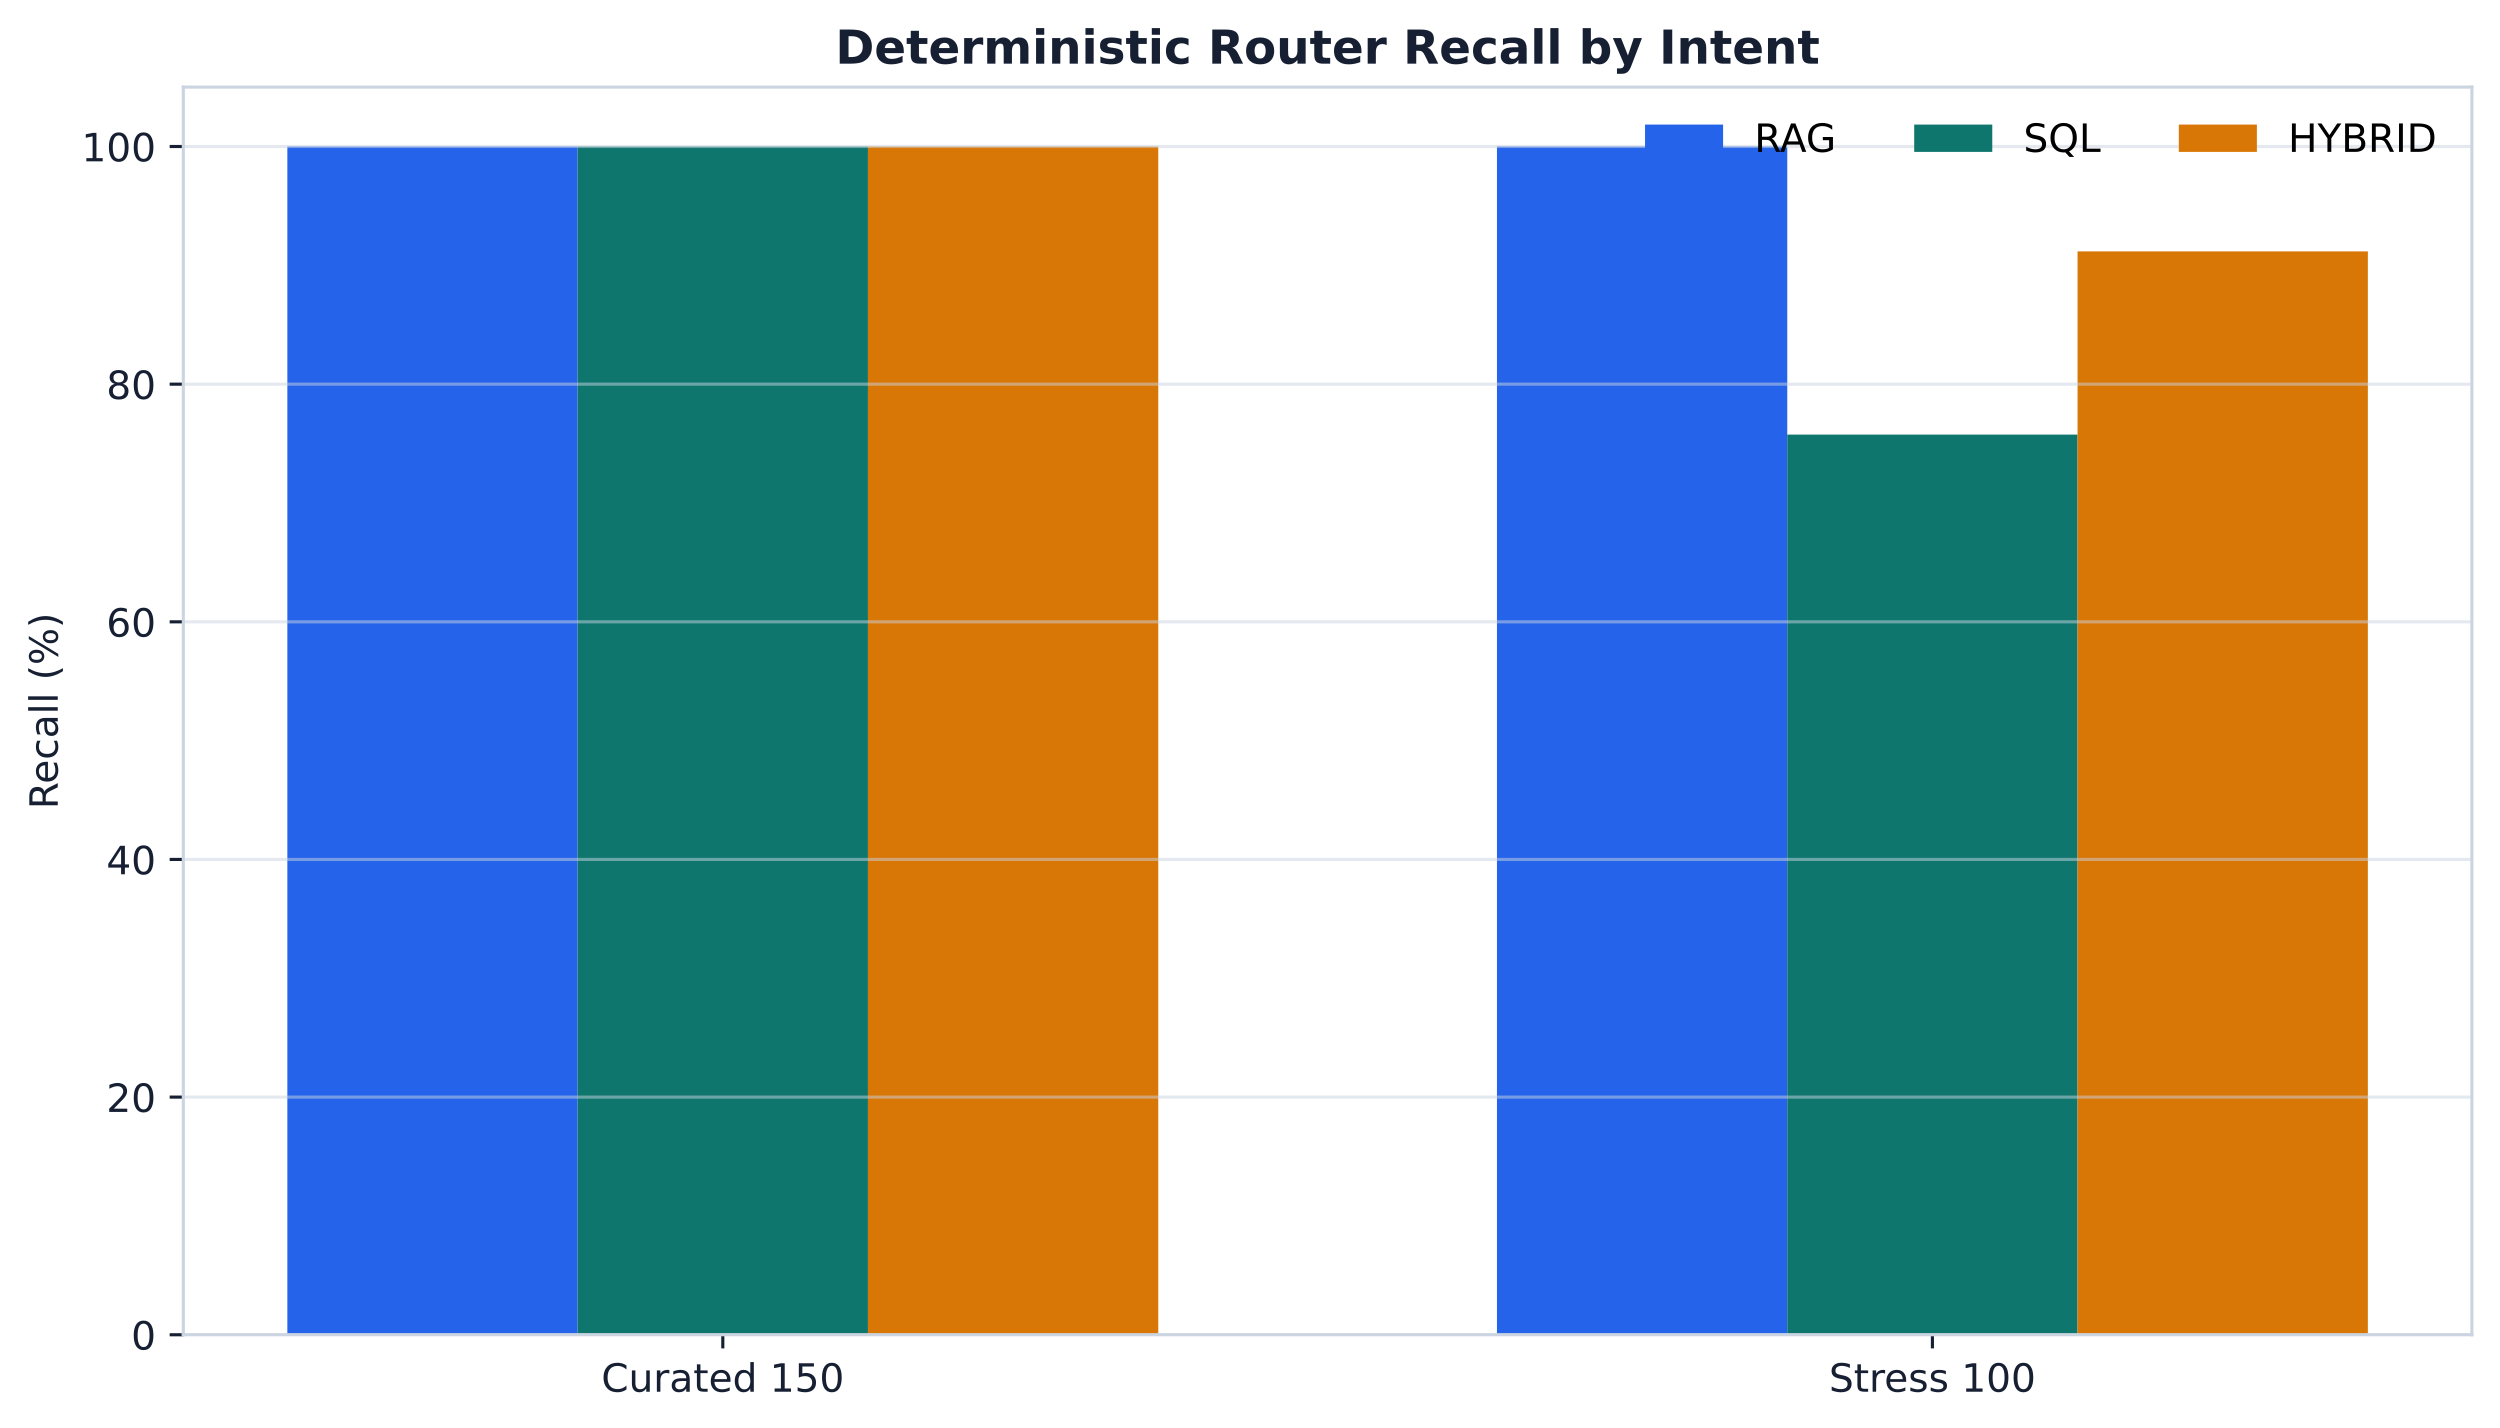
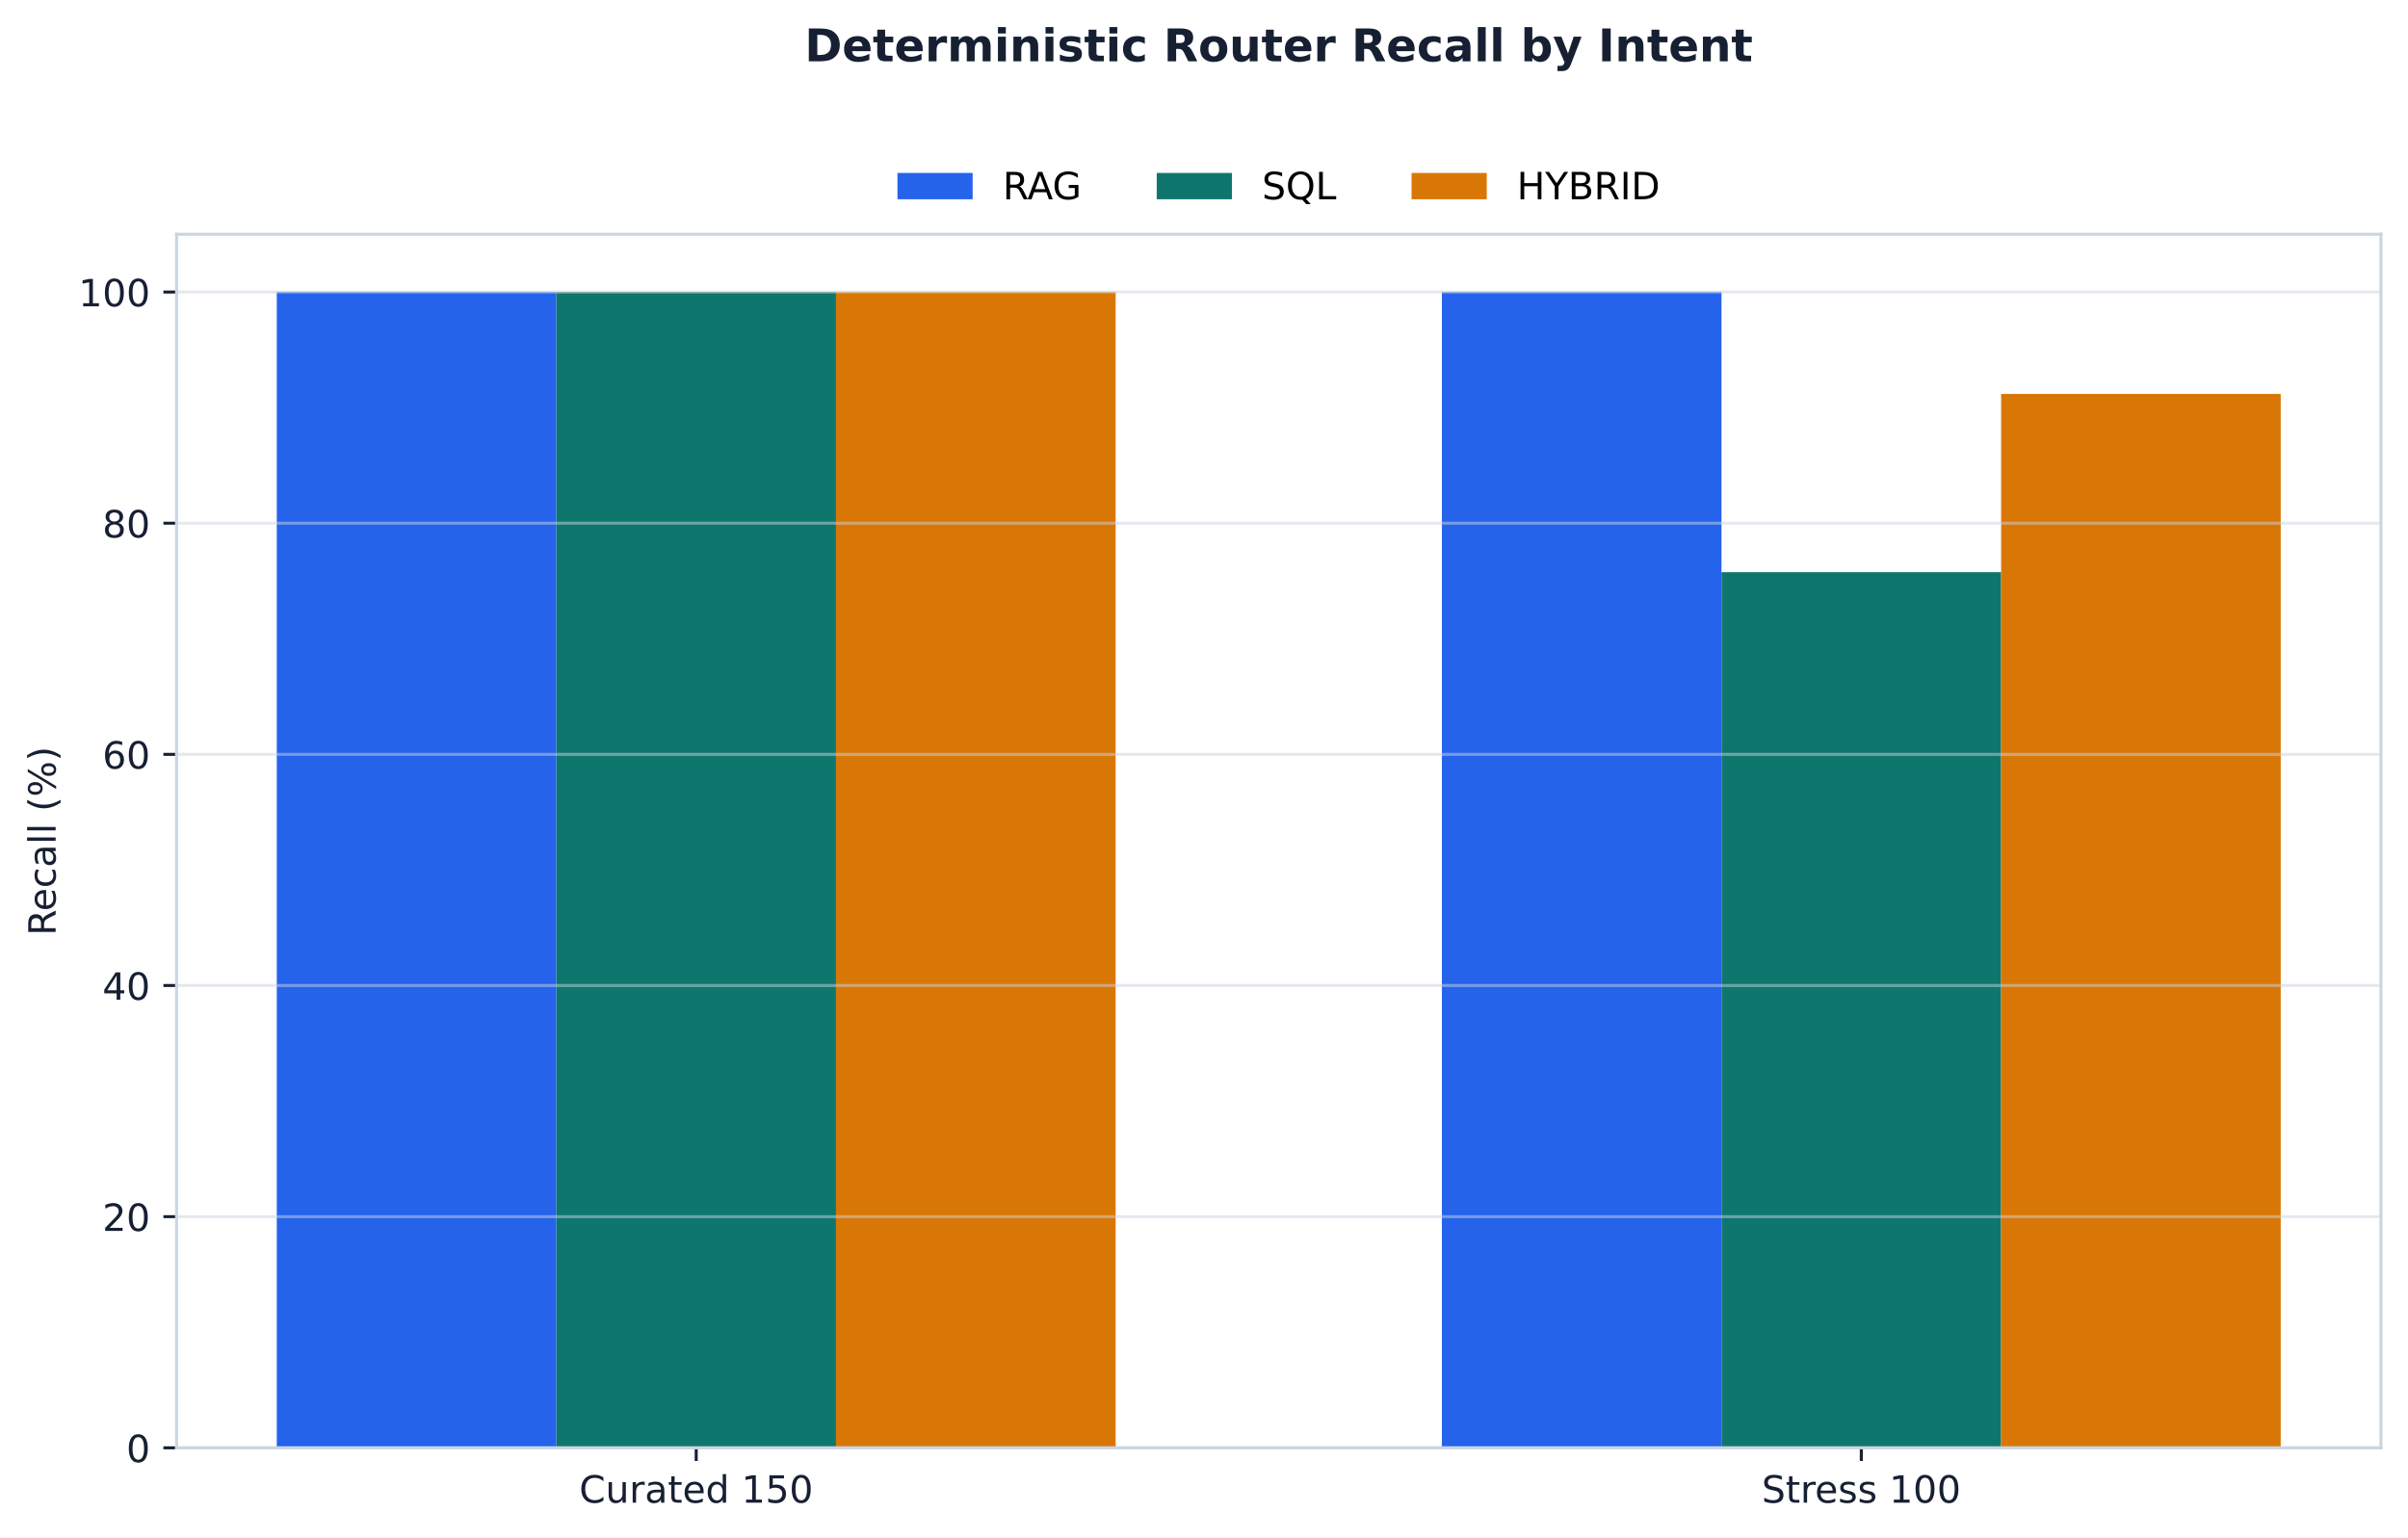
- <svg xmlns="http://www.w3.org/2000/svg" xmlns:xlink="http://www.w3.org/1999/xlink" width="640.496pt" height="365.836pt" viewBox="0 0 640.496 365.836" version="1.1">
+ <svg xmlns="http://www.w3.org/2000/svg" xmlns:xlink="http://www.w3.org/1999/xlink" width="640.496pt" height="409.036pt" viewBox="0 0 640.496 409.036" version="1.1">
  <defs>
    <style type="text/css">*{stroke-linejoin: round; stroke-linecap: butt}</style>
  </defs>
  <g id="figure_1">
    <g id="patch_1">
-       <path d="M 0 365.836 L 640.496 365.836 L 640.496 0 L 0 0 z " style="fill: #ffffff" />
+       <path d="M 0 409.036 L 640.496 409.036 L 640.496 0 L 0 0 z " style="fill: #ffffff" />
    </g>
    <g id="axes_1">
      <g id="patch_2">
-         <path d="M 46.966 341.958 L 633.296 341.958 L 633.296 22.318 L 46.966 22.318 z " style="fill: #ffffff" />
+         <path d="M 46.966 385.158 L 633.296 385.158 L 633.296 62.318 L 46.966 62.318 z " style="fill: #ffffff" />
      </g>
      <g id="patch_3">
-         <path d="M 73.617 341.958 L 147.993 341.958 L 147.993 37.539 L 73.617 37.539 z " clip-path="url(#pb98cc7bceb)" style="fill: #2563eb" />
+         <path d="M 73.617 385.158 L 147.993 385.158 L 147.993 77.691 L 73.617 77.691 z " clip-path="url(#pa3f3ffe18a)" style="fill: #2563eb" />
      </g>
      <g id="patch_4">
-         <path d="M 383.517 341.958 L 457.892 341.958 L 457.892 37.539 L 383.517 37.539 z " clip-path="url(#pb98cc7bceb)" style="fill: #2563eb" />
+         <path d="M 383.517 385.158 L 457.892 385.158 L 457.892 77.691 L 383.517 77.691 z " clip-path="url(#pa3f3ffe18a)" style="fill: #2563eb" />
      </g>
      <g id="patch_5">
-         <path d="M 147.993 341.958 L 222.369 341.958 L 222.369 37.539 L 147.993 37.539 z " clip-path="url(#pb98cc7bceb)" style="fill: #0f766e" />
+         <path d="M 147.993 385.158 L 222.369 385.158 L 222.369 77.691 L 147.993 77.691 z " clip-path="url(#pa3f3ffe18a)" style="fill: #0f766e" />
      </g>
      <g id="patch_6">
-         <path d="M 457.892 341.958 L 532.268 341.958 L 532.268 111.338 L 457.892 111.338 z " clip-path="url(#pb98cc7bceb)" style="fill: #0f766e" />
+         <path d="M 457.892 385.158 L 532.268 385.158 L 532.268 152.221 L 457.892 152.221 z " clip-path="url(#pa3f3ffe18a)" style="fill: #0f766e" />
      </g>
      <g id="patch_7">
-         <path d="M 222.369 341.958 L 296.745 341.958 L 296.745 37.539 L 222.369 37.539 z " clip-path="url(#pb98cc7bceb)" style="fill: #d97706" />
+         <path d="M 222.369 385.158 L 296.745 385.158 L 296.745 77.691 L 222.369 77.691 z " clip-path="url(#pa3f3ffe18a)" style="fill: #d97706" />
      </g>
      <g id="patch_8">
-         <path d="M 532.268 341.958 L 606.644 341.958 L 606.644 64.4 L 532.268 64.4 z " clip-path="url(#pb98cc7bceb)" style="fill: #d97706" />
+         <path d="M 532.268 385.158 L 606.644 385.158 L 606.644 104.81 L 532.268 104.81 z " clip-path="url(#pa3f3ffe18a)" style="fill: #d97706" />
      </g>
      <g id="matplotlib.axis_1">
        <g id="xtick_1">
          <g id="line2d_1">
            <defs>
-               <path id="mae0343222a" d="M 0 0 L 0 3.5 " style="stroke: #172033; stroke-width: 0.8" />
-             </defs>
-             <g>
-               <use xlink:href="#mae0343222a" x="185.181" y="341.958" style="fill: #172033; stroke: #172033; stroke-width: 0.8" />
+               <path id="m6cb4b1bf3e" d="M 0 0 L 0 3.5 " style="stroke: #172033; stroke-width: 0.8" />
+             </defs>
+             <g>
+               <use xlink:href="#m6cb4b1bf3e" x="185.181" y="385.158" style="fill: #172033; stroke: #172033; stroke-width: 0.8" />
            </g>
          </g>
          <g id="text_1">
-             <g style="fill: #172033" transform="translate(154.0574 356.5566) scale(0.1 -0.1)">
+             <g style="fill: #172033" transform="translate(154.0574 399.7566) scale(0.1 -0.1)">
              <defs>
                <path id="DejaVuSans-43" d="M 4122 4306 L 4122 3641 Q 3803 3938 3442 4084 Q 3081 4231 2675 4231 Q 1875 4231 1450 3742 Q 1025 3253 1025 2328 Q 1025 1406 1450 917 Q 1875 428 2675 428 Q 3081 428 3442 575 Q 3803 722 4122 1019 L 4122 359 Q 3791 134 3420 21 Q 3050 -91 2638 -91 Q 1578 -91 968 557 Q 359 1206 359 2328 Q 359 3453 968 4101 Q 1578 4750 2638 4750 Q 3056 4750 3426 4639 Q 3797 4528 4122 4306 z " transform="scale(0.015625)" />
                <path id="DejaVuSans-75" d="M 544 1381 L 544 3500 L 1119 3500 L 1119 1403 Q 1119 906 1312 657 Q 1506 409 1894 409 Q 2359 409 2629 706 Q 2900 1003 2900 1516 L 2900 3500 L 3475 3500 L 3475 0 L 2900 0 L 2900 538 Q 2691 219 2414 64 Q 2138 -91 1772 -91 Q 1169 -91 856 284 Q 544 659 544 1381 z M 1991 3584 L 1991 3584 z " transform="scale(0.015625)" />
                <path id="DejaVuSans-72" d="M 2631 2963 Q 2534 3019 2420 3045 Q 2306 3072 2169 3072 Q 1681 3072 1420 2755 Q 1159 2438 1159 1844 L 1159 0 L 581 0 L 581 3500 L 1159 3500 L 1159 2956 Q 1341 3275 1631 3429 Q 1922 3584 2338 3584 Q 2397 3584 2469 3576 Q 2541 3569 2628 3553 L 2631 2963 z " transform="scale(0.015625)" />
                <path id="DejaVuSans-61" d="M 2194 1759 Q 1497 1759 1228 1600 Q 959 1441 959 1056 Q 959 750 1161 570 Q 1363 391 1709 391 Q 2188 391 2477 730 Q 2766 1069 2766 1631 L 2766 1759 L 2194 1759 z M 3341 1997 L 3341 0 L 2766 0 L 2766 531 Q 2569 213 2275 61 Q 1981 -91 1556 -91 Q 1019 -91 701 211 Q 384 513 384 1019 Q 384 1609 779 1909 Q 1175 2209 1959 2209 L 2766 2209 L 2766 2266 Q 2766 2663 2505 2880 Q 2244 3097 1772 3097 Q 1472 3097 1187 3025 Q 903 2953 641 2809 L 641 3341 Q 956 3463 1253 3523 Q 1550 3584 1831 3584 Q 2591 3584 2966 3190 Q 3341 2797 3341 1997 z " transform="scale(0.015625)" />
                <path id="DejaVuSans-74" d="M 1172 4494 L 1172 3500 L 2356 3500 L 2356 3053 L 1172 3053 L 1172 1153 Q 1172 725 1289 603 Q 1406 481 1766 481 L 2356 481 L 2356 0 L 1766 0 Q 1100 0 847 248 Q 594 497 594 1153 L 594 3053 L 172 3053 L 172 3500 L 594 3500 L 594 4494 L 1172 4494 z " transform="scale(0.015625)" />
                <path id="DejaVuSans-65" d="M 3597 1894 L 3597 1613 L 953 1613 Q 991 1019 1311 708 Q 1631 397 2203 397 Q 2534 397 2845 478 Q 3156 559 3463 722 L 3463 178 Q 3153 47 2828 -22 Q 2503 -91 2169 -91 Q 1331 -91 842 396 Q 353 884 353 1716 Q 353 2575 817 3079 Q 1281 3584 2069 3584 Q 2775 3584 3186 3129 Q 3597 2675 3597 1894 z M 3022 2063 Q 3016 2534 2758 2815 Q 2500 3097 2075 3097 Q 1594 3097 1305 2825 Q 1016 2553 972 2059 L 3022 2063 z " transform="scale(0.015625)" />
                <path id="DejaVuSans-64" d="M 2906 2969 L 2906 4863 L 3481 4863 L 3481 0 L 2906 0 L 2906 525 Q 2725 213 2448 61 Q 2172 -91 1784 -91 Q 1150 -91 751 415 Q 353 922 353 1747 Q 353 2572 751 3078 Q 1150 3584 1784 3584 Q 2172 3584 2448 3432 Q 2725 3281 2906 2969 z M 947 1747 Q 947 1113 1208 752 Q 1469 391 1925 391 Q 2381 391 2643 752 Q 2906 1113 2906 1747 Q 2906 2381 2643 2742 Q 2381 3103 1925 3103 Q 1469 3103 1208 2742 Q 947 2381 947 1747 z " transform="scale(0.015625)" />
                <path id="DejaVuSans-20" transform="scale(0.015625)" />
                <path id="DejaVuSans-31" d="M 794 531 L 1825 531 L 1825 4091 L 703 3866 L 703 4441 L 1819 4666 L 2450 4666 L 2450 531 L 3481 531 L 3481 0 L 794 0 L 794 531 z " transform="scale(0.015625)" />
                <path id="DejaVuSans-35" d="M 691 4666 L 3169 4666 L 3169 4134 L 1269 4134 L 1269 2991 Q 1406 3038 1543 3061 Q 1681 3084 1819 3084 Q 2600 3084 3056 2656 Q 3513 2228 3513 1497 Q 3513 744 3044 326 Q 2575 -91 1722 -91 Q 1428 -91 1123 -41 Q 819 9 494 109 L 494 744 Q 775 591 1075 516 Q 1375 441 1709 441 Q 2250 441 2565 725 Q 2881 1009 2881 1497 Q 2881 1984 2565 2268 Q 2250 2553 1709 2553 Q 1456 2553 1204 2497 Q 953 2441 691 2322 L 691 4666 z " transform="scale(0.015625)" />
                <path id="DejaVuSans-30" d="M 2034 4250 Q 1547 4250 1301 3770 Q 1056 3291 1056 2328 Q 1056 1369 1301 889 Q 1547 409 2034 409 Q 2525 409 2770 889 Q 3016 1369 3016 2328 Q 3016 3291 2770 3770 Q 2525 4250 2034 4250 z M 2034 4750 Q 2819 4750 3233 4129 Q 3647 3509 3647 2328 Q 3647 1150 3233 529 Q 2819 -91 2034 -91 Q 1250 -91 836 529 Q 422 1150 422 2328 Q 422 3509 836 4129 Q 1250 4750 2034 4750 z " transform="scale(0.015625)" />
              </defs>
              <use xlink:href="#DejaVuSans-43" />
              <use xlink:href="#DejaVuSans-75" transform="translate(69.82422 0)" />
              <use xlink:href="#DejaVuSans-72" transform="translate(133.2031 0)" />
              <use xlink:href="#DejaVuSans-61" transform="translate(174.3164 0)" />
              <use xlink:href="#DejaVuSans-74" transform="translate(235.5957 0)" />
              <use xlink:href="#DejaVuSans-65" transform="translate(274.8047 0)" />
              <use xlink:href="#DejaVuSans-64" transform="translate(336.3281 0)" />
              <use xlink:href="#DejaVuSans-20" transform="translate(399.8047 0)" />
              <use xlink:href="#DejaVuSans-31" transform="translate(431.5918 0)" />
              <use xlink:href="#DejaVuSans-35" transform="translate(495.2148 0)" />
              <use xlink:href="#DejaVuSans-30" transform="translate(558.8379 0)" />
            </g>
          </g>
        </g>
        <g id="xtick_2">
          <g id="line2d_2">
            <g>
-               <use xlink:href="#mae0343222a" x="495.08" y="341.958" style="fill: #172033; stroke: #172033; stroke-width: 0.8" />
+               <use xlink:href="#m6cb4b1bf3e" x="495.08" y="385.158" style="fill: #172033; stroke: #172033; stroke-width: 0.8" />
            </g>
          </g>
          <g id="text_2">
-             <g style="fill: #172033" transform="translate(468.5843 356.5566) scale(0.1 -0.1)">
+             <g style="fill: #172033" transform="translate(468.5843 399.7566) scale(0.1 -0.1)">
              <defs>
                <path id="DejaVuSans-53" d="M 3425 4513 L 3425 3897 Q 3066 4069 2747 4153 Q 2428 4238 2131 4238 Q 1616 4238 1336 4038 Q 1056 3838 1056 3469 Q 1056 3159 1242 3001 Q 1428 2844 1947 2747 L 2328 2669 Q 3034 2534 3370 2195 Q 3706 1856 3706 1288 Q 3706 609 3251 259 Q 2797 -91 1919 -91 Q 1588 -91 1214 -16 Q 841 59 441 206 L 441 856 Q 825 641 1194 531 Q 1563 422 1919 422 Q 2459 422 2753 634 Q 3047 847 3047 1241 Q 3047 1584 2836 1778 Q 2625 1972 2144 2069 L 1759 2144 Q 1053 2284 737 2584 Q 422 2884 422 3419 Q 422 4038 858 4394 Q 1294 4750 2059 4750 Q 2388 4750 2728 4690 Q 3069 4631 3425 4513 z " transform="scale(0.015625)" />
                <path id="DejaVuSans-73" d="M 2834 3397 L 2834 2853 Q 2591 2978 2328 3040 Q 2066 3103 1784 3103 Q 1356 3103 1142 2972 Q 928 2841 928 2578 Q 928 2378 1081 2264 Q 1234 2150 1697 2047 L 1894 2003 Q 2506 1872 2764 1633 Q 3022 1394 3022 966 Q 3022 478 2636 193 Q 2250 -91 1575 -91 Q 1294 -91 989 -36 Q 684 19 347 128 L 347 722 Q 666 556 975 473 Q 1284 391 1588 391 Q 1994 391 2212 530 Q 2431 669 2431 922 Q 2431 1156 2273 1281 Q 2116 1406 1581 1522 L 1381 1569 Q 847 1681 609 1914 Q 372 2147 372 2553 Q 372 3047 722 3315 Q 1072 3584 1716 3584 Q 2034 3584 2315 3537 Q 2597 3491 2834 3397 z " transform="scale(0.015625)" />
              </defs>
              <use xlink:href="#DejaVuSans-53" />
              <use xlink:href="#DejaVuSans-74" transform="translate(63.47656 0)" />
              <use xlink:href="#DejaVuSans-72" transform="translate(102.6855 0)" />
              <use xlink:href="#DejaVuSans-65" transform="translate(141.5488 0)" />
              <use xlink:href="#DejaVuSans-73" transform="translate(203.0723 0)" />
              <use xlink:href="#DejaVuSans-73" transform="translate(255.1719 0)" />
              <use xlink:href="#DejaVuSans-20" transform="translate(307.2715 0)" />
              <use xlink:href="#DejaVuSans-31" transform="translate(339.0586 0)" />
              <use xlink:href="#DejaVuSans-30" transform="translate(402.6816 0)" />
              <use xlink:href="#DejaVuSans-30" transform="translate(466.3047 0)" />
            </g>
          </g>
        </g>
      </g>
      <g id="matplotlib.axis_2">
        <g id="ytick_1">
          <g id="line2d_3">
-             <path d="M 46.966 341.958 L 633.296 341.958 " clip-path="url(#pb98cc7bceb)" style="fill: none; stroke: #cbd5e1; stroke-opacity: 0.5; stroke-width: 0.8; stroke-linecap: square" />
+             <path d="M 46.966 385.158 L 633.296 385.158 " clip-path="url(#pa3f3ffe18a)" style="fill: none; stroke: #cbd5e1; stroke-opacity: 0.5; stroke-width: 0.8; stroke-linecap: square" />
          </g>
          <g id="line2d_4">
            <defs>
-               <path id="md57a89ed5d" d="M 0 0 L -3.5 0 " style="stroke: #172033; stroke-width: 0.8" />
-             </defs>
-             <g>
-               <use xlink:href="#md57a89ed5d" x="46.966" y="341.958" style="fill: #172033; stroke: #172033; stroke-width: 0.8" />
+               <path id="m1663708de5" d="M 0 0 L -3.5 0 " style="stroke: #172033; stroke-width: 0.8" />
+             </defs>
+             <g>
+               <use xlink:href="#m1663708de5" x="46.966" y="385.158" style="fill: #172033; stroke: #172033; stroke-width: 0.8" />
            </g>
          </g>
          <g id="text_3">
-             <g style="fill: #172033" transform="translate(33.60312 345.7573) scale(0.1 -0.1)">
+             <g style="fill: #172033" transform="translate(33.60312 388.9573) scale(0.1 -0.1)">
              <use xlink:href="#DejaVuSans-30" />
            </g>
          </g>
        </g>
        <g id="ytick_2">
          <g id="line2d_5">
-             <path d="M 46.966 281.074 L 633.296 281.074 " clip-path="url(#pb98cc7bceb)" style="fill: none; stroke: #cbd5e1; stroke-opacity: 0.5; stroke-width: 0.8; stroke-linecap: square" />
+             <path d="M 46.966 323.665 L 633.296 323.665 " clip-path="url(#pa3f3ffe18a)" style="fill: none; stroke: #cbd5e1; stroke-opacity: 0.5; stroke-width: 0.8; stroke-linecap: square" />
          </g>
          <g id="line2d_6">
            <g>
-               <use xlink:href="#md57a89ed5d" x="46.966" y="281.074" style="fill: #172033; stroke: #172033; stroke-width: 0.8" />
+               <use xlink:href="#m1663708de5" x="46.966" y="323.665" style="fill: #172033; stroke: #172033; stroke-width: 0.8" />
            </g>
          </g>
          <g id="text_4">
-             <g style="fill: #172033" transform="translate(27.24063 284.8735) scale(0.1 -0.1)">
+             <g style="fill: #172033" transform="translate(27.24063 327.464) scale(0.1 -0.1)">
              <defs>
                <path id="DejaVuSans-32" d="M 1228 531 L 3431 531 L 3431 0 L 469 0 L 469 531 Q 828 903 1448 1529 Q 2069 2156 2228 2338 Q 2531 2678 2651 2914 Q 2772 3150 2772 3378 Q 2772 3750 2511 3984 Q 2250 4219 1831 4219 Q 1534 4219 1204 4116 Q 875 4013 500 3803 L 500 4441 Q 881 4594 1212 4672 Q 1544 4750 1819 4750 Q 2544 4750 2975 4387 Q 3406 4025 3406 3419 Q 3406 3131 3298 2873 Q 3191 2616 2906 2266 Q 2828 2175 2409 1742 Q 1991 1309 1228 531 z " transform="scale(0.015625)" />
              </defs>
              <use xlink:href="#DejaVuSans-32" />
              <use xlink:href="#DejaVuSans-30" transform="translate(63.62305 0)" />
            </g>
          </g>
        </g>
        <g id="ytick_3">
          <g id="line2d_7">
-             <path d="M 46.966 220.191 L 633.296 220.191 " clip-path="url(#pb98cc7bceb)" style="fill: none; stroke: #cbd5e1; stroke-opacity: 0.5; stroke-width: 0.8; stroke-linecap: square" />
+             <path d="M 46.966 262.171 L 633.296 262.171 " clip-path="url(#pa3f3ffe18a)" style="fill: none; stroke: #cbd5e1; stroke-opacity: 0.5; stroke-width: 0.8; stroke-linecap: square" />
          </g>
          <g id="line2d_8">
            <g>
-               <use xlink:href="#md57a89ed5d" x="46.966" y="220.191" style="fill: #172033; stroke: #172033; stroke-width: 0.8" />
+               <use xlink:href="#m1663708de5" x="46.966" y="262.171" style="fill: #172033; stroke: #172033; stroke-width: 0.8" />
            </g>
          </g>
          <g id="text_5">
-             <g style="fill: #172033" transform="translate(27.24063 223.9897) scale(0.1 -0.1)">
+             <g style="fill: #172033" transform="translate(27.24063 265.9707) scale(0.1 -0.1)">
              <defs>
                <path id="DejaVuSans-34" d="M 2419 4116 L 825 1625 L 2419 1625 L 2419 4116 z M 2253 4666 L 3047 4666 L 3047 1625 L 3713 1625 L 3713 1100 L 3047 1100 L 3047 0 L 2419 0 L 2419 1100 L 313 1100 L 313 1709 L 2253 4666 z " transform="scale(0.015625)" />
              </defs>
              <use xlink:href="#DejaVuSans-34" />
              <use xlink:href="#DejaVuSans-30" transform="translate(63.62305 0)" />
            </g>
          </g>
        </g>
        <g id="ytick_4">
          <g id="line2d_9">
-             <path d="M 46.966 159.307 L 633.296 159.307 " clip-path="url(#pb98cc7bceb)" style="fill: none; stroke: #cbd5e1; stroke-opacity: 0.5; stroke-width: 0.8; stroke-linecap: square" />
+             <path d="M 46.966 200.678 L 633.296 200.678 " clip-path="url(#pa3f3ffe18a)" style="fill: none; stroke: #cbd5e1; stroke-opacity: 0.5; stroke-width: 0.8; stroke-linecap: square" />
          </g>
          <g id="line2d_10">
            <g>
-               <use xlink:href="#md57a89ed5d" x="46.966" y="159.307" style="fill: #172033; stroke: #172033; stroke-width: 0.8" />
+               <use xlink:href="#m1663708de5" x="46.966" y="200.678" style="fill: #172033; stroke: #172033; stroke-width: 0.8" />
            </g>
          </g>
          <g id="text_6">
-             <g style="fill: #172033" transform="translate(27.24063 163.1059) scale(0.1 -0.1)">
+             <g style="fill: #172033" transform="translate(27.24063 204.4773) scale(0.1 -0.1)">
              <defs>
                <path id="DejaVuSans-36" d="M 2113 2584 Q 1688 2584 1439 2293 Q 1191 2003 1191 1497 Q 1191 994 1439 701 Q 1688 409 2113 409 Q 2538 409 2786 701 Q 3034 994 3034 1497 Q 3034 2003 2786 2293 Q 2538 2584 2113 2584 z M 3366 4563 L 3366 3988 Q 3128 4100 2886 4159 Q 2644 4219 2406 4219 Q 1781 4219 1451 3797 Q 1122 3375 1075 2522 Q 1259 2794 1537 2939 Q 1816 3084 2150 3084 Q 2853 3084 3261 2657 Q 3669 2231 3669 1497 Q 3669 778 3244 343 Q 2819 -91 2113 -91 Q 1303 -91 875 529 Q 447 1150 447 2328 Q 447 3434 972 4092 Q 1497 4750 2381 4750 Q 2619 4750 2861 4703 Q 3103 4656 3366 4563 z " transform="scale(0.015625)" />
              </defs>
              <use xlink:href="#DejaVuSans-36" />
              <use xlink:href="#DejaVuSans-30" transform="translate(63.62305 0)" />
            </g>
          </g>
        </g>
        <g id="ytick_5">
          <g id="line2d_11">
-             <path d="M 46.966 98.423 L 633.296 98.423 " clip-path="url(#pb98cc7bceb)" style="fill: none; stroke: #cbd5e1; stroke-opacity: 0.5; stroke-width: 0.8; stroke-linecap: square" />
+             <path d="M 46.966 139.185 L 633.296 139.185 " clip-path="url(#pa3f3ffe18a)" style="fill: none; stroke: #cbd5e1; stroke-opacity: 0.5; stroke-width: 0.8; stroke-linecap: square" />
          </g>
          <g id="line2d_12">
            <g>
-               <use xlink:href="#md57a89ed5d" x="46.966" y="98.423" style="fill: #172033; stroke: #172033; stroke-width: 0.8" />
+               <use xlink:href="#m1663708de5" x="46.966" y="139.185" style="fill: #172033; stroke: #172033; stroke-width: 0.8" />
            </g>
          </g>
          <g id="text_7">
-             <g style="fill: #172033" transform="translate(27.24063 102.2221) scale(0.1 -0.1)">
+             <g style="fill: #172033" transform="translate(27.24063 142.984) scale(0.1 -0.1)">
              <defs>
                <path id="DejaVuSans-38" d="M 2034 2216 Q 1584 2216 1326 1975 Q 1069 1734 1069 1313 Q 1069 891 1326 650 Q 1584 409 2034 409 Q 2484 409 2743 651 Q 3003 894 3003 1313 Q 3003 1734 2745 1975 Q 2488 2216 2034 2216 z M 1403 2484 Q 997 2584 770 2862 Q 544 3141 544 3541 Q 544 4100 942 4425 Q 1341 4750 2034 4750 Q 2731 4750 3128 4425 Q 3525 4100 3525 3541 Q 3525 3141 3298 2862 Q 3072 2584 2669 2484 Q 3125 2378 3379 2068 Q 3634 1759 3634 1313 Q 3634 634 3220 271 Q 2806 -91 2034 -91 Q 1263 -91 848 271 Q 434 634 434 1313 Q 434 1759 690 2068 Q 947 2378 1403 2484 z M 1172 3481 Q 1172 3119 1398 2916 Q 1625 2713 2034 2713 Q 2441 2713 2670 2916 Q 2900 3119 2900 3481 Q 2900 3844 2670 4047 Q 2441 4250 2034 4250 Q 1625 4250 1398 4047 Q 1172 3844 1172 3481 z " transform="scale(0.015625)" />
              </defs>
              <use xlink:href="#DejaVuSans-38" />
              <use xlink:href="#DejaVuSans-30" transform="translate(63.62305 0)" />
            </g>
          </g>
        </g>
        <g id="ytick_6">
          <g id="line2d_13">
-             <path d="M 46.966 37.539 L 633.296 37.539 " clip-path="url(#pb98cc7bceb)" style="fill: none; stroke: #cbd5e1; stroke-opacity: 0.5; stroke-width: 0.8; stroke-linecap: square" />
+             <path d="M 46.966 77.691 L 633.296 77.691 " clip-path="url(#pa3f3ffe18a)" style="fill: none; stroke: #cbd5e1; stroke-opacity: 0.5; stroke-width: 0.8; stroke-linecap: square" />
          </g>
          <g id="line2d_14">
            <g>
-               <use xlink:href="#md57a89ed5d" x="46.966" y="37.539" style="fill: #172033; stroke: #172033; stroke-width: 0.8" />
+               <use xlink:href="#m1663708de5" x="46.966" y="77.691" style="fill: #172033; stroke: #172033; stroke-width: 0.8" />
            </g>
          </g>
          <g id="text_8">
-             <g style="fill: #172033" transform="translate(20.87813 41.3383) scale(0.1 -0.1)">
+             <g style="fill: #172033" transform="translate(20.87813 81.49068) scale(0.1 -0.1)">
              <use xlink:href="#DejaVuSans-31" />
              <use xlink:href="#DejaVuSans-30" transform="translate(63.62305 0)" />
              <use xlink:href="#DejaVuSans-30" transform="translate(127.2461 0)" />
            </g>
          </g>
        </g>
        <g id="text_9">
-           <g style="fill: #172033" transform="translate(14.79844 207.2967) rotate(-90) scale(0.1 -0.1)">
+           <g style="fill: #172033" transform="translate(14.79844 248.8967) rotate(-90) scale(0.1 -0.1)">
            <defs>
              <path id="DejaVuSans-52" d="M 2841 2188 Q 3044 2119 3236 1894 Q 3428 1669 3622 1275 L 4263 0 L 3584 0 L 2988 1197 Q 2756 1666 2539 1819 Q 2322 1972 1947 1972 L 1259 1972 L 1259 0 L 628 0 L 628 4666 L 2053 4666 Q 2853 4666 3247 4331 Q 3641 3997 3641 3322 Q 3641 2881 3436 2590 Q 3231 2300 2841 2188 z M 1259 4147 L 1259 2491 L 2053 2491 Q 2509 2491 2742 2702 Q 2975 2913 2975 3322 Q 2975 3731 2742 3939 Q 2509 4147 2053 4147 L 1259 4147 z " transform="scale(0.015625)" />
              <path id="DejaVuSans-63" d="M 3122 3366 L 3122 2828 Q 2878 2963 2633 3030 Q 2388 3097 2138 3097 Q 1578 3097 1268 2742 Q 959 2388 959 1747 Q 959 1106 1268 751 Q 1578 397 2138 397 Q 2388 397 2633 464 Q 2878 531 3122 666 L 3122 134 Q 2881 22 2623 -34 Q 2366 -91 2075 -91 Q 1284 -91 818 406 Q 353 903 353 1747 Q 353 2603 823 3093 Q 1294 3584 2113 3584 Q 2378 3584 2631 3529 Q 2884 3475 3122 3366 z " transform="scale(0.015625)" />
              <path id="DejaVuSans-6c" d="M 603 4863 L 1178 4863 L 1178 0 L 603 0 L 603 4863 z " transform="scale(0.015625)" />
              <path id="DejaVuSans-28" d="M 1984 4856 Q 1566 4138 1362 3434 Q 1159 2731 1159 2009 Q 1159 1288 1364 580 Q 1569 -128 1984 -844 L 1484 -844 Q 1016 -109 783 600 Q 550 1309 550 2009 Q 550 2706 781 3412 Q 1013 4119 1484 4856 L 1984 4856 z " transform="scale(0.015625)" />
              <path id="DejaVuSans-25" d="M 4653 2053 Q 4381 2053 4226 1822 Q 4072 1591 4072 1178 Q 4072 772 4226 539 Q 4381 306 4653 306 Q 4919 306 5073 539 Q 5228 772 5228 1178 Q 5228 1588 5073 1820 Q 4919 2053 4653 2053 z M 4653 2450 Q 5147 2450 5437 2106 Q 5728 1763 5728 1178 Q 5728 594 5436 251 Q 5144 -91 4653 -91 Q 4153 -91 3862 251 Q 3572 594 3572 1178 Q 3572 1766 3864 2108 Q 4156 2450 4653 2450 z M 1428 4353 Q 1159 4353 1004 4120 Q 850 3888 850 3481 Q 850 3069 1003 2837 Q 1156 2606 1428 2606 Q 1700 2606 1854 2837 Q 2009 3069 2009 3481 Q 2009 3884 1853 4118 Q 1697 4353 1428 4353 z M 4250 4750 L 4750 4750 L 1831 -91 L 1331 -91 L 4250 4750 z M 1428 4750 Q 1922 4750 2215 4408 Q 2509 4066 2509 3481 Q 2509 2891 2217 2550 Q 1925 2209 1428 2209 Q 931 2209 642 2551 Q 353 2894 353 3481 Q 353 4063 643 4406 Q 934 4750 1428 4750 z " transform="scale(0.015625)" />
              <path id="DejaVuSans-29" d="M 513 4856 L 1013 4856 Q 1481 4119 1714 3412 Q 1947 2706 1947 2009 Q 1947 1309 1714 600 Q 1481 -109 1013 -844 L 513 -844 Q 928 -128 1133 580 Q 1338 1288 1338 2009 Q 1338 2731 1133 3434 Q 928 4138 513 4856 z " transform="scale(0.015625)" />
            </defs>
            <use xlink:href="#DejaVuSans-52" />
            <use xlink:href="#DejaVuSans-65" transform="translate(64.98242 0)" />
            <use xlink:href="#DejaVuSans-63" transform="translate(126.5059 0)" />
            <use xlink:href="#DejaVuSans-61" transform="translate(181.4863 0)" />
            <use xlink:href="#DejaVuSans-6c" transform="translate(242.7656 0)" />
            <use xlink:href="#DejaVuSans-6c" transform="translate(270.5488 0)" />
            <use xlink:href="#DejaVuSans-20" transform="translate(298.332 0)" />
            <use xlink:href="#DejaVuSans-28" transform="translate(330.1191 0)" />
            <use xlink:href="#DejaVuSans-25" transform="translate(369.1328 0)" />
            <use xlink:href="#DejaVuSans-29" transform="translate(464.1523 0)" />
          </g>
        </g>
      </g>
      <g id="patch_9">
-         <path d="M 46.966 341.958 L 46.966 22.318 " style="fill: none; stroke: #cbd5e1; stroke-width: 0.8; stroke-linejoin: miter; stroke-linecap: square" />
+         <path d="M 46.966 385.158 L 46.966 62.318 " style="fill: none; stroke: #cbd5e1; stroke-width: 0.8; stroke-linejoin: miter; stroke-linecap: square" />
      </g>
      <g id="patch_10">
-         <path d="M 633.296 341.958 L 633.296 22.318 " style="fill: none; stroke: #cbd5e1; stroke-width: 0.8; stroke-linejoin: miter; stroke-linecap: square" />
+         <path d="M 633.296 385.158 L 633.296 62.318 " style="fill: none; stroke: #cbd5e1; stroke-width: 0.8; stroke-linejoin: miter; stroke-linecap: square" />
      </g>
      <g id="patch_11">
-         <path d="M 46.966 341.958 L 633.296 341.958 " style="fill: none; stroke: #cbd5e1; stroke-width: 0.8; stroke-linejoin: miter; stroke-linecap: square" />
+         <path d="M 46.966 385.158 L 633.296 385.158 " style="fill: none; stroke: #cbd5e1; stroke-width: 0.8; stroke-linejoin: miter; stroke-linecap: square" />
      </g>
      <g id="patch_12">
-         <path d="M 46.966 22.318 L 633.296 22.318 " style="fill: none; stroke: #cbd5e1; stroke-width: 0.8; stroke-linejoin: miter; stroke-linecap: square" />
+         <path d="M 46.966 62.318 L 633.296 62.318 " style="fill: none; stroke: #cbd5e1; stroke-width: 0.8; stroke-linejoin: miter; stroke-linecap: square" />
      </g>
      <g id="text_10">
        <g style="fill: #172033" transform="translate(214.0341 16.31812) scale(0.12 -0.12)">
          <defs>
            <path id="DejaVuSans-Bold-44" d="M 1791 3756 L 1791 909 L 2222 909 Q 2959 909 3348 1275 Q 3738 1641 3738 2338 Q 3738 3031 3350 3393 Q 2963 3756 2222 3756 L 1791 3756 z M 588 4666 L 1856 4666 Q 2919 4666 3439 4514 Q 3959 4363 4331 4000 Q 4659 3684 4818 3271 Q 4978 2859 4978 2338 Q 4978 1809 4818 1395 Q 4659 981 4331 666 Q 3956 303 3431 151 Q 2906 0 1856 0 L 588 0 L 588 4666 z " transform="scale(0.015625)" />
            <path id="DejaVuSans-Bold-65" d="M 4031 1759 L 4031 1441 L 1416 1441 Q 1456 1047 1700 850 Q 1944 653 2381 653 Q 2734 653 3104 758 Q 3475 863 3866 1075 L 3866 213 Q 3469 63 3072 -14 Q 2675 -91 2278 -91 Q 1328 -91 801 392 Q 275 875 275 1747 Q 275 2603 792 3093 Q 1309 3584 2216 3584 Q 3041 3584 3536 3087 Q 4031 2591 4031 1759 z M 2881 2131 Q 2881 2450 2695 2645 Q 2509 2841 2209 2841 Q 1884 2841 1681 2658 Q 1478 2475 1428 2131 L 2881 2131 z " transform="scale(0.015625)" />
            <path id="DejaVuSans-Bold-74" d="M 1759 4494 L 1759 3500 L 2913 3500 L 2913 2700 L 1759 2700 L 1759 1216 Q 1759 972 1856 886 Q 1953 800 2241 800 L 2816 800 L 2816 0 L 1856 0 Q 1194 0 917 276 Q 641 553 641 1216 L 641 2700 L 84 2700 L 84 3500 L 641 3500 L 641 4494 L 1759 4494 z " transform="scale(0.015625)" />
            <path id="DejaVuSans-Bold-72" d="M 3138 2547 Q 2991 2616 2845 2648 Q 2700 2681 2553 2681 Q 2122 2681 1889 2404 Q 1656 2128 1656 1613 L 1656 0 L 538 0 L 538 3500 L 1656 3500 L 1656 2925 Q 1872 3269 2151 3426 Q 2431 3584 2822 3584 Q 2878 3584 2943 3579 Q 3009 3575 3134 3559 L 3138 2547 z " transform="scale(0.015625)" />
            <path id="DejaVuSans-Bold-6d" d="M 3781 2919 Q 3994 3244 4286 3414 Q 4578 3584 4928 3584 Q 5531 3584 5847 3212 Q 6163 2841 6163 2131 L 6163 0 L 5038 0 L 5038 1825 Q 5041 1866 5042 1909 Q 5044 1953 5044 2034 Q 5044 2406 4934 2573 Q 4825 2741 4581 2741 Q 4263 2741 4089 2478 Q 3916 2216 3909 1719 L 3909 0 L 2784 0 L 2784 1825 Q 2784 2406 2684 2573 Q 2584 2741 2328 2741 Q 2006 2741 1831 2477 Q 1656 2213 1656 1722 L 1656 0 L 531 0 L 531 3500 L 1656 3500 L 1656 2988 Q 1863 3284 2130 3434 Q 2397 3584 2719 3584 Q 3081 3584 3359 3409 Q 3638 3234 3781 2919 z " transform="scale(0.015625)" />
            <path id="DejaVuSans-Bold-69" d="M 538 3500 L 1656 3500 L 1656 0 L 538 0 L 538 3500 z M 538 4863 L 1656 4863 L 1656 3950 L 538 3950 L 538 4863 z " transform="scale(0.015625)" />
            <path id="DejaVuSans-Bold-6e" d="M 4056 2131 L 4056 0 L 2931 0 L 2931 347 L 2931 1631 Q 2931 2084 2911 2256 Q 2891 2428 2841 2509 Q 2775 2619 2662 2680 Q 2550 2741 2406 2741 Q 2056 2741 1856 2470 Q 1656 2200 1656 1722 L 1656 0 L 538 0 L 538 3500 L 1656 3500 L 1656 2988 Q 1909 3294 2193 3439 Q 2478 3584 2822 3584 Q 3428 3584 3742 3212 Q 4056 2841 4056 2131 z " transform="scale(0.015625)" />
            <path id="DejaVuSans-Bold-73" d="M 3272 3391 L 3272 2541 Q 2913 2691 2578 2766 Q 2244 2841 1947 2841 Q 1628 2841 1473 2761 Q 1319 2681 1319 2516 Q 1319 2381 1436 2309 Q 1553 2238 1856 2203 L 2053 2175 Q 2913 2066 3209 1816 Q 3506 1566 3506 1031 Q 3506 472 3093 190 Q 2681 -91 1863 -91 Q 1516 -91 1145 -36 Q 775 19 384 128 L 384 978 Q 719 816 1070 734 Q 1422 653 1784 653 Q 2113 653 2278 743 Q 2444 834 2444 1013 Q 2444 1163 2330 1236 Q 2216 1309 1875 1350 L 1678 1375 Q 931 1469 631 1722 Q 331 1975 331 2491 Q 331 3047 712 3315 Q 1094 3584 1881 3584 Q 2191 3584 2531 3537 Q 2872 3491 3272 3391 z " transform="scale(0.015625)" />
            <path id="DejaVuSans-Bold-63" d="M 3366 3391 L 3366 2478 Q 3138 2634 2908 2709 Q 2678 2784 2431 2784 Q 1963 2784 1702 2511 Q 1441 2238 1441 1747 Q 1441 1256 1702 982 Q 1963 709 2431 709 Q 2694 709 2930 787 Q 3166 866 3366 1019 L 3366 103 Q 3103 6 2833 -42 Q 2563 -91 2291 -91 Q 1344 -91 809 395 Q 275 881 275 1747 Q 275 2613 809 3098 Q 1344 3584 2291 3584 Q 2566 3584 2833 3536 Q 3100 3488 3366 3391 z " transform="scale(0.015625)" />
            <path id="DejaVuSans-Bold-20" transform="scale(0.015625)" />
            <path id="DejaVuSans-Bold-52" d="M 2297 2597 Q 2675 2597 2839 2737 Q 3003 2878 3003 3200 Q 3003 3519 2839 3656 Q 2675 3794 2297 3794 L 1791 3794 L 1791 2597 L 2297 2597 z M 1791 1766 L 1791 0 L 588 0 L 588 4666 L 2425 4666 Q 3347 4666 3776 4356 Q 4206 4047 4206 3378 Q 4206 2916 3982 2619 Q 3759 2322 3309 2181 Q 3556 2125 3751 1926 Q 3947 1728 4147 1325 L 4800 0 L 3519 0 L 2950 1159 Q 2778 1509 2601 1637 Q 2425 1766 2131 1766 L 1791 1766 z " transform="scale(0.015625)" />
            <path id="DejaVuSans-Bold-6f" d="M 2203 2784 Q 1831 2784 1636 2517 Q 1441 2250 1441 1747 Q 1441 1244 1636 976 Q 1831 709 2203 709 Q 2569 709 2762 976 Q 2956 1244 2956 1747 Q 2956 2250 2762 2517 Q 2569 2784 2203 2784 z M 2203 3584 Q 3106 3584 3614 3096 Q 4122 2609 4122 1747 Q 4122 884 3614 396 Q 3106 -91 2203 -91 Q 1297 -91 786 396 Q 275 884 275 1747 Q 275 2609 786 3096 Q 1297 3584 2203 3584 z " transform="scale(0.015625)" />
            <path id="DejaVuSans-Bold-75" d="M 500 1363 L 500 3500 L 1625 3500 L 1625 3150 Q 1625 2866 1622 2436 Q 1619 2006 1619 1863 Q 1619 1441 1641 1255 Q 1663 1069 1716 984 Q 1784 875 1895 815 Q 2006 756 2150 756 Q 2500 756 2700 1025 Q 2900 1294 2900 1772 L 2900 3500 L 4019 3500 L 4019 0 L 2900 0 L 2900 506 Q 2647 200 2364 54 Q 2081 -91 1741 -91 Q 1134 -91 817 281 Q 500 653 500 1363 z " transform="scale(0.015625)" />
            <path id="DejaVuSans-Bold-61" d="M 2106 1575 Q 1756 1575 1579 1456 Q 1403 1338 1403 1106 Q 1403 894 1545 773 Q 1688 653 1941 653 Q 2256 653 2472 879 Q 2688 1106 2688 1447 L 2688 1575 L 2106 1575 z M 3816 1997 L 3816 0 L 2688 0 L 2688 519 Q 2463 200 2181 54 Q 1900 -91 1497 -91 Q 953 -91 614 226 Q 275 544 275 1050 Q 275 1666 698 1953 Q 1122 2241 2028 2241 L 2688 2241 L 2688 2328 Q 2688 2594 2478 2717 Q 2269 2841 1825 2841 Q 1466 2841 1156 2769 Q 847 2697 581 2553 L 581 3406 Q 941 3494 1303 3539 Q 1666 3584 2028 3584 Q 2975 3584 3395 3211 Q 3816 2838 3816 1997 z " transform="scale(0.015625)" />
            <path id="DejaVuSans-Bold-6c" d="M 538 4863 L 1656 4863 L 1656 0 L 538 0 L 538 4863 z " transform="scale(0.015625)" />
            <path id="DejaVuSans-Bold-62" d="M 2400 722 Q 2759 722 2948 984 Q 3138 1247 3138 1747 Q 3138 2247 2948 2509 Q 2759 2772 2400 2772 Q 2041 2772 1848 2508 Q 1656 2244 1656 1747 Q 1656 1250 1848 986 Q 2041 722 2400 722 z M 1656 2988 Q 1888 3294 2169 3439 Q 2450 3584 2816 3584 Q 3463 3584 3878 3070 Q 4294 2556 4294 1747 Q 4294 938 3878 423 Q 3463 -91 2816 -91 Q 2450 -91 2169 54 Q 1888 200 1656 506 L 1656 0 L 538 0 L 538 4863 L 1656 4863 L 1656 2988 z " transform="scale(0.015625)" />
            <path id="DejaVuSans-Bold-79" d="M 78 3500 L 1197 3500 L 2138 1125 L 2938 3500 L 4056 3500 L 2584 -331 Q 2363 -916 2067 -1148 Q 1772 -1381 1288 -1381 L 641 -1381 L 641 -647 L 991 -647 Q 1275 -647 1404 -556 Q 1534 -466 1606 -231 L 1638 -134 L 78 3500 z " transform="scale(0.015625)" />
            <path id="DejaVuSans-Bold-49" d="M 588 4666 L 1791 4666 L 1791 0 L 588 0 L 588 4666 z " transform="scale(0.015625)" />
          </defs>
          <use xlink:href="#DejaVuSans-Bold-44" />
          <use xlink:href="#DejaVuSans-Bold-65" transform="translate(83.00781 0)" />
          <use xlink:href="#DejaVuSans-Bold-74" transform="translate(150.8301 0)" />
          <use xlink:href="#DejaVuSans-Bold-65" transform="translate(198.6328 0)" />
          <use xlink:href="#DejaVuSans-Bold-72" transform="translate(266.4551 0)" />
          <use xlink:href="#DejaVuSans-Bold-6d" transform="translate(315.7715 0)" />
          <use xlink:href="#DejaVuSans-Bold-69" transform="translate(419.9707 0)" />
          <use xlink:href="#DejaVuSans-Bold-6e" transform="translate(454.248 0)" />
          <use xlink:href="#DejaVuSans-Bold-69" transform="translate(525.4395 0)" />
          <use xlink:href="#DejaVuSans-Bold-73" transform="translate(559.7168 0)" />
          <use xlink:href="#DejaVuSans-Bold-74" transform="translate(619.2383 0)" />
          <use xlink:href="#DejaVuSans-Bold-69" transform="translate(667.041 0)" />
          <use xlink:href="#DejaVuSans-Bold-63" transform="translate(701.3184 0)" />
          <use xlink:href="#DejaVuSans-Bold-20" transform="translate(760.5957 0)" />
          <use xlink:href="#DejaVuSans-Bold-52" transform="translate(795.4102 0)" />
          <use xlink:href="#DejaVuSans-Bold-6f" transform="translate(872.4121 0)" />
          <use xlink:href="#DejaVuSans-Bold-75" transform="translate(941.1133 0)" />
          <use xlink:href="#DejaVuSans-Bold-74" transform="translate(1012.305 0)" />
          <use xlink:href="#DejaVuSans-Bold-65" transform="translate(1060.107 0)" />
          <use xlink:href="#DejaVuSans-Bold-72" transform="translate(1127.93 0)" />
          <use xlink:href="#DejaVuSans-Bold-20" transform="translate(1177.246 0)" />
          <use xlink:href="#DejaVuSans-Bold-52" transform="translate(1212.061 0)" />
          <use xlink:href="#DejaVuSans-Bold-65" transform="translate(1289.062 0)" />
          <use xlink:href="#DejaVuSans-Bold-63" transform="translate(1356.885 0)" />
          <use xlink:href="#DejaVuSans-Bold-61" transform="translate(1416.162 0)" />
          <use xlink:href="#DejaVuSans-Bold-6c" transform="translate(1483.643 0)" />
          <use xlink:href="#DejaVuSans-Bold-6c" transform="translate(1517.92 0)" />
          <use xlink:href="#DejaVuSans-Bold-20" transform="translate(1552.197 0)" />
          <use xlink:href="#DejaVuSans-Bold-62" transform="translate(1587.012 0)" />
          <use xlink:href="#DejaVuSans-Bold-79" transform="translate(1658.594 0)" />
          <use xlink:href="#DejaVuSans-Bold-20" transform="translate(1723.779 0)" />
          <use xlink:href="#DejaVuSans-Bold-49" transform="translate(1758.594 0)" />
          <use xlink:href="#DejaVuSans-Bold-6e" transform="translate(1795.801 0)" />
          <use xlink:href="#DejaVuSans-Bold-74" transform="translate(1866.992 0)" />
          <use xlink:href="#DejaVuSans-Bold-65" transform="translate(1914.795 0)" />
          <use xlink:href="#DejaVuSans-Bold-6e" transform="translate(1982.617 0)" />
          <use xlink:href="#DejaVuSans-Bold-74" transform="translate(2053.809 0)" />
        </g>
      </g>
      <g id="legend_1">
        <g id="patch_13">
-           <path d="M 421.453 38.917 L 441.453 38.917 L 441.453 31.917 L 421.453 31.917 z " style="fill: #2563eb" />
+           <path d="M 238.71 53.01 L 258.71 53.01 L 258.71 46.01 L 238.71 46.01 z " style="fill: #2563eb" />
        </g>
        <g id="text_11">
-           <g transform="translate(449.4534 38.91656) scale(0.1 -0.1)">
+           <g transform="translate(266.7095 53.01004) scale(0.1 -0.1)">
            <defs>
              <path id="DejaVuSans-41" d="M 2188 4044 L 1331 1722 L 3047 1722 L 2188 4044 z M 1831 4666 L 2547 4666 L 4325 0 L 3669 0 L 3244 1197 L 1141 1197 L 716 0 L 50 0 L 1831 4666 z " transform="scale(0.015625)" />
              <path id="DejaVuSans-47" d="M 3809 666 L 3809 1919 L 2778 1919 L 2778 2438 L 4434 2438 L 4434 434 Q 4069 175 3628 42 Q 3188 -91 2688 -91 Q 1594 -91 976 548 Q 359 1188 359 2328 Q 359 3472 976 4111 Q 1594 4750 2688 4750 Q 3144 4750 3555 4637 Q 3966 4525 4313 4306 L 4313 3634 Q 3963 3931 3569 4081 Q 3175 4231 2741 4231 Q 1884 4231 1454 3753 Q 1025 3275 1025 2328 Q 1025 1384 1454 906 Q 1884 428 2741 428 Q 3075 428 3337 486 Q 3600 544 3809 666 z " transform="scale(0.015625)" />
            </defs>
            <use xlink:href="#DejaVuSans-52" />
            <use xlink:href="#DejaVuSans-41" transform="translate(65.48242 0)" />
            <use xlink:href="#DejaVuSans-47" transform="translate(132.1406 0)" />
          </g>
        </g>
        <g id="patch_14">
-           <path d="M 490.416 38.917 L 510.416 38.917 L 510.416 31.917 L 490.416 31.917 z " style="fill: #0f766e" />
+           <path d="M 307.672 53.01 L 327.672 53.01 L 327.672 46.01 L 307.672 46.01 z " style="fill: #0f766e" />
        </g>
        <g id="text_12">
-           <g transform="translate(518.4159 38.91656) scale(0.1 -0.1)">
+           <g transform="translate(335.672 53.01004) scale(0.1 -0.1)">
            <defs>
              <path id="DejaVuSans-51" d="M 2522 4238 Q 1834 4238 1429 3725 Q 1025 3213 1025 2328 Q 1025 1447 1429 934 Q 1834 422 2522 422 Q 3209 422 3611 934 Q 4013 1447 4013 2328 Q 4013 3213 3611 3725 Q 3209 4238 2522 4238 z M 3406 84 L 4238 -825 L 3475 -825 L 2784 -78 Q 2681 -84 2626 -87 Q 2572 -91 2522 -91 Q 1538 -91 948 567 Q 359 1225 359 2328 Q 359 3434 948 4092 Q 1538 4750 2522 4750 Q 3503 4750 4090 4092 Q 4678 3434 4678 2328 Q 4678 1516 4351 937 Q 4025 359 3406 84 z " transform="scale(0.015625)" />
              <path id="DejaVuSans-4c" d="M 628 4666 L 1259 4666 L 1259 531 L 3531 531 L 3531 0 L 628 0 L 628 4666 z " transform="scale(0.015625)" />
            </defs>
            <use xlink:href="#DejaVuSans-53" />
            <use xlink:href="#DejaVuSans-51" transform="translate(63.47656 0)" />
            <use xlink:href="#DejaVuSans-4c" transform="translate(142.1875 0)" />
          </g>
        </g>
        <g id="patch_15">
-           <path d="M 558.208 38.917 L 578.208 38.917 L 578.208 31.917 L 558.208 31.917 z " style="fill: #d97706" />
+           <path d="M 375.464 53.01 L 395.464 53.01 L 395.464 46.01 L 375.464 46.01 z " style="fill: #d97706" />
        </g>
        <g id="text_13">
-           <g transform="translate(586.2081 38.91656) scale(0.1 -0.1)">
+           <g transform="translate(403.4642 53.01004) scale(0.1 -0.1)">
            <defs>
              <path id="DejaVuSans-48" d="M 628 4666 L 1259 4666 L 1259 2753 L 3553 2753 L 3553 4666 L 4184 4666 L 4184 0 L 3553 0 L 3553 2222 L 1259 2222 L 1259 0 L 628 0 L 628 4666 z " transform="scale(0.015625)" />
              <path id="DejaVuSans-59" d="M -13 4666 L 666 4666 L 1959 2747 L 3244 4666 L 3922 4666 L 2272 2222 L 2272 0 L 1638 0 L 1638 2222 L -13 4666 z " transform="scale(0.015625)" />
              <path id="DejaVuSans-42" d="M 1259 2228 L 1259 519 L 2272 519 Q 2781 519 3026 730 Q 3272 941 3272 1375 Q 3272 1813 3026 2020 Q 2781 2228 2272 2228 L 1259 2228 z M 1259 4147 L 1259 2741 L 2194 2741 Q 2656 2741 2882 2914 Q 3109 3088 3109 3444 Q 3109 3797 2882 3972 Q 2656 4147 2194 4147 L 1259 4147 z M 628 4666 L 2241 4666 Q 2963 4666 3353 4366 Q 3744 4066 3744 3513 Q 3744 3084 3544 2831 Q 3344 2578 2956 2516 Q 3422 2416 3680 2098 Q 3938 1781 3938 1306 Q 3938 681 3513 340 Q 3088 0 2303 0 L 628 0 L 628 4666 z " transform="scale(0.015625)" />
              <path id="DejaVuSans-49" d="M 628 4666 L 1259 4666 L 1259 0 L 628 0 L 628 4666 z " transform="scale(0.015625)" />
              <path id="DejaVuSans-44" d="M 1259 4147 L 1259 519 L 2022 519 Q 2988 519 3436 956 Q 3884 1394 3884 2338 Q 3884 3275 3436 3711 Q 2988 4147 2022 4147 L 1259 4147 z M 628 4666 L 1925 4666 Q 3281 4666 3915 4102 Q 4550 3538 4550 2338 Q 4550 1131 3912 565 Q 3275 0 1925 0 L 628 0 L 628 4666 z " transform="scale(0.015625)" />
            </defs>
            <use xlink:href="#DejaVuSans-48" />
            <use xlink:href="#DejaVuSans-59" transform="translate(75.19531 0)" />
            <use xlink:href="#DejaVuSans-42" transform="translate(136.2793 0)" />
            <use xlink:href="#DejaVuSans-52" transform="translate(204.8828 0)" />
            <use xlink:href="#DejaVuSans-49" transform="translate(274.3652 0)" />
            <use xlink:href="#DejaVuSans-44" transform="translate(303.8574 0)" />
          </g>
        </g>
      </g>
    </g>
  </g>
  <defs>
-     <clipPath id="pb98cc7bceb">
-       <rect x="46.966" y="22.318" width="586.33" height="319.64" />
+     <clipPath id="pa3f3ffe18a">
+       <rect x="46.966" y="62.318" width="586.33" height="322.84" />
    </clipPath>
  </defs>
</svg>
